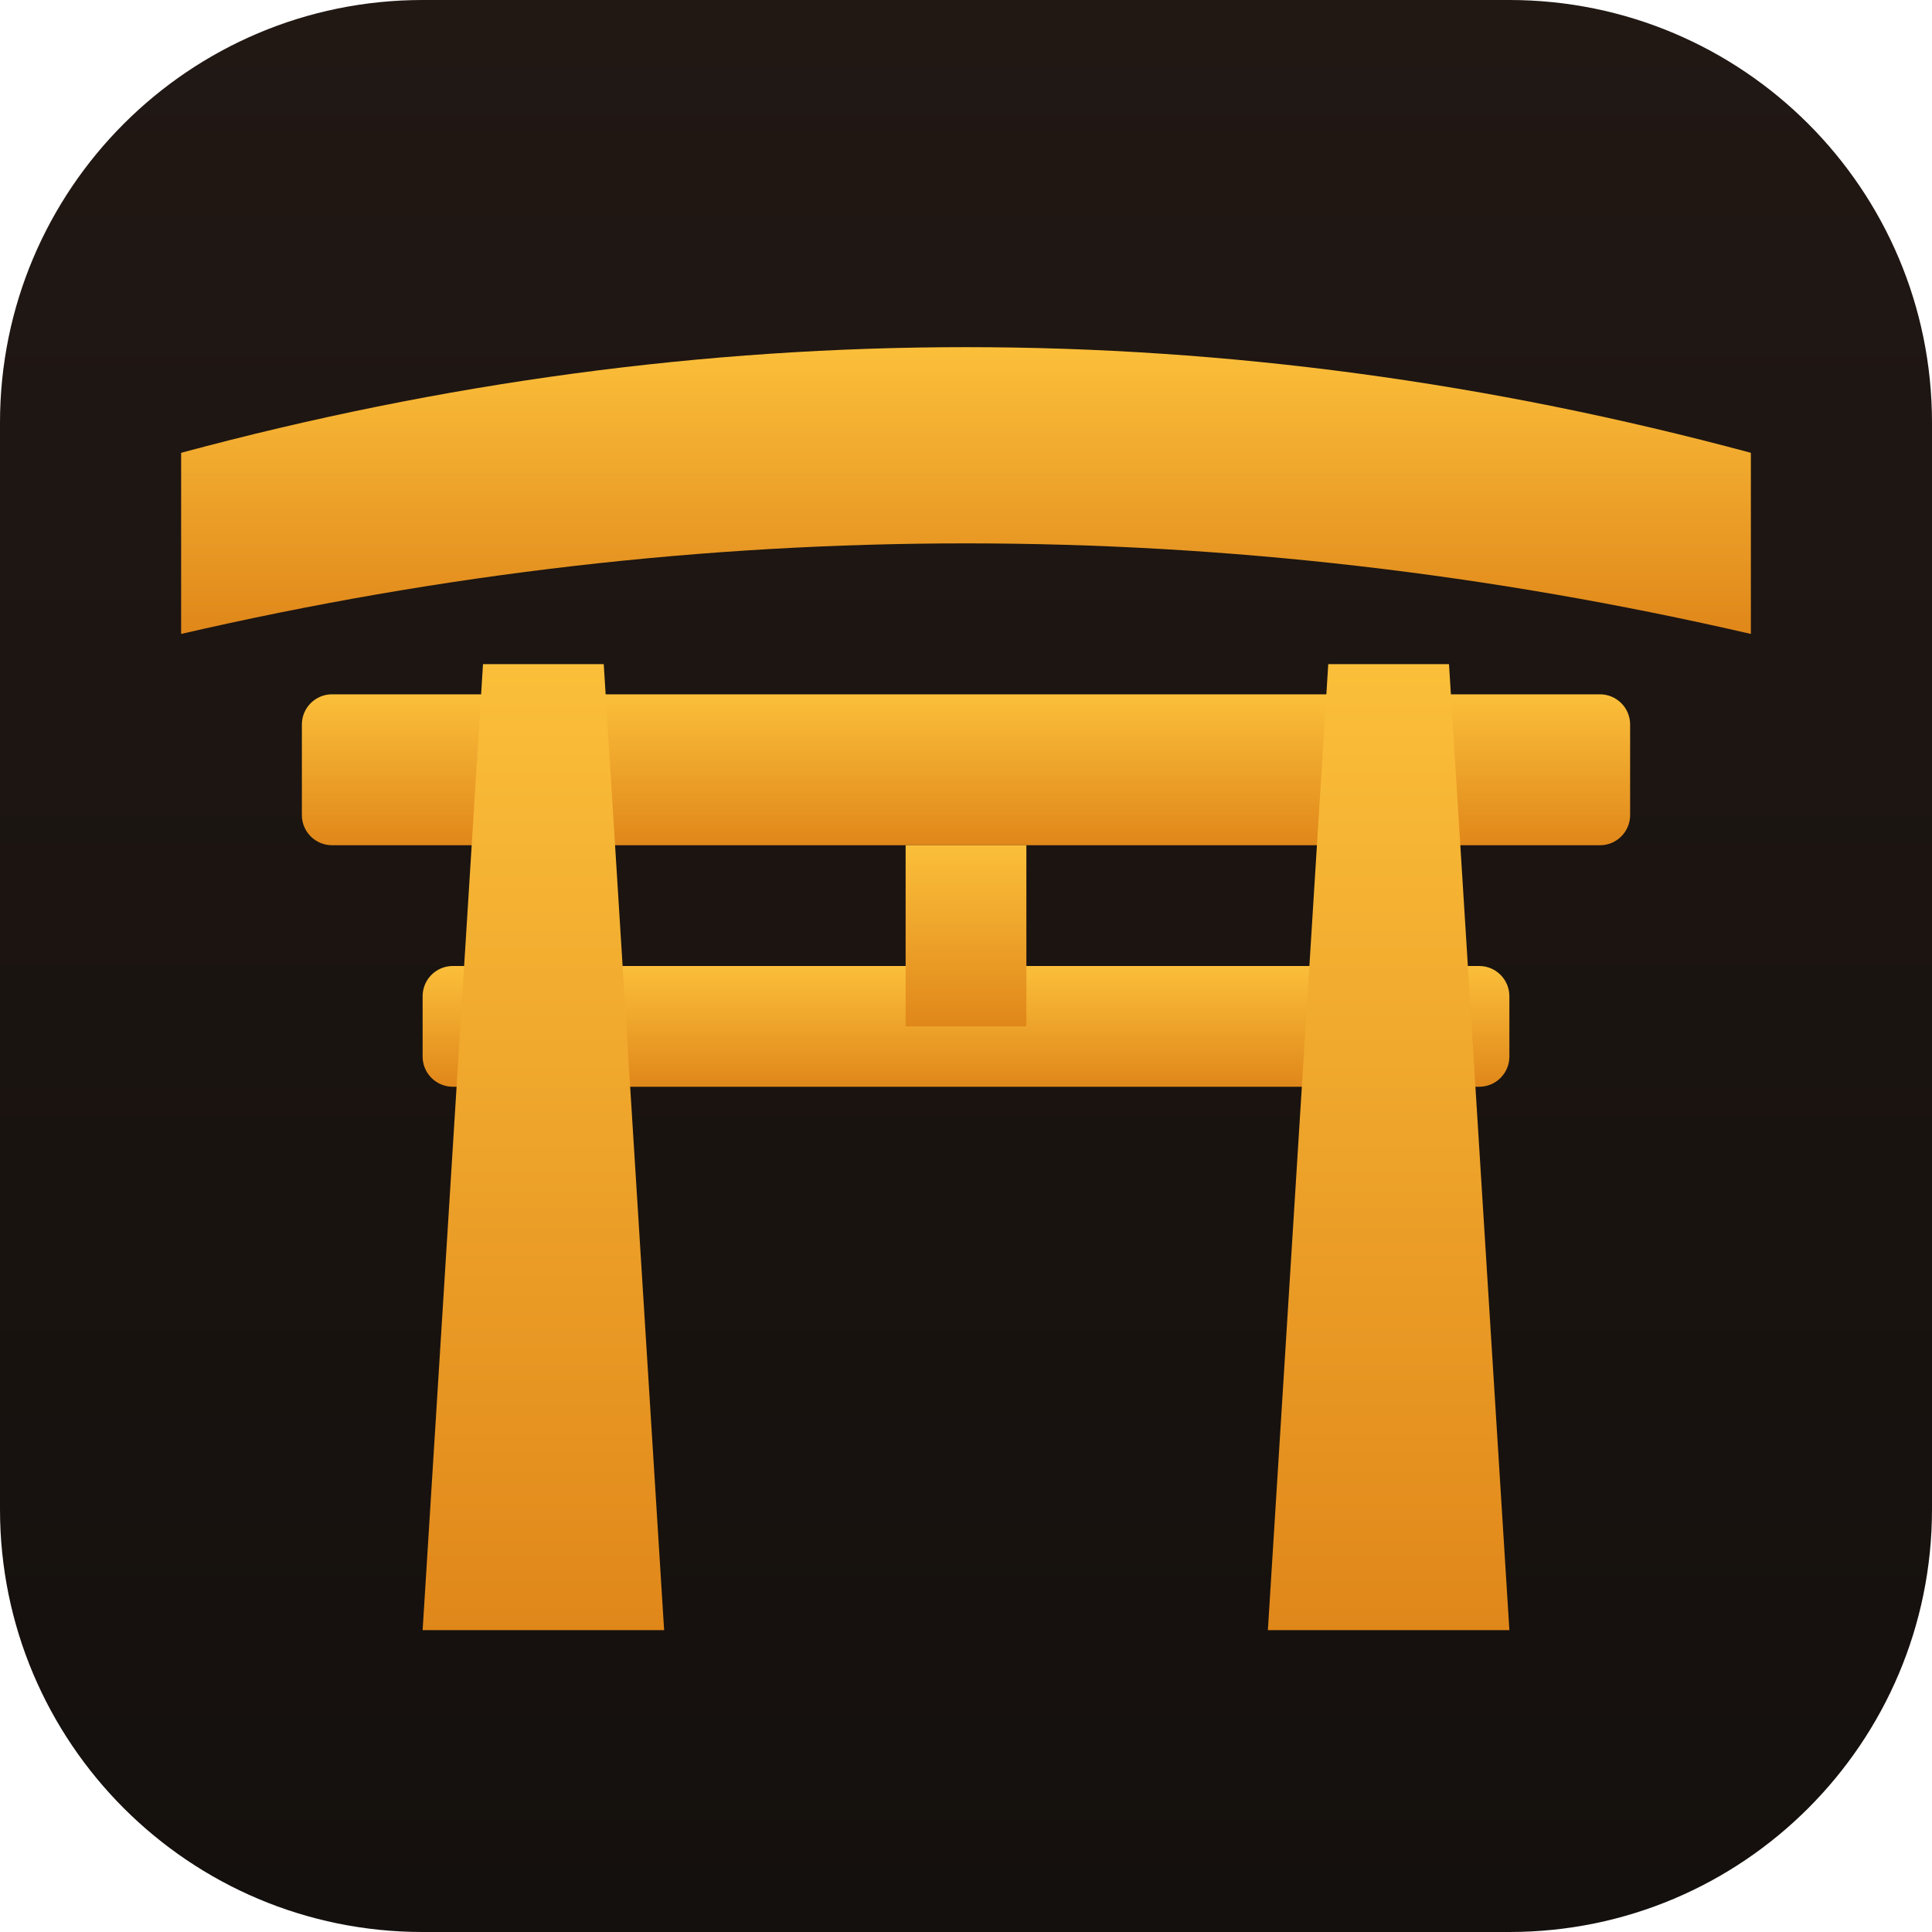
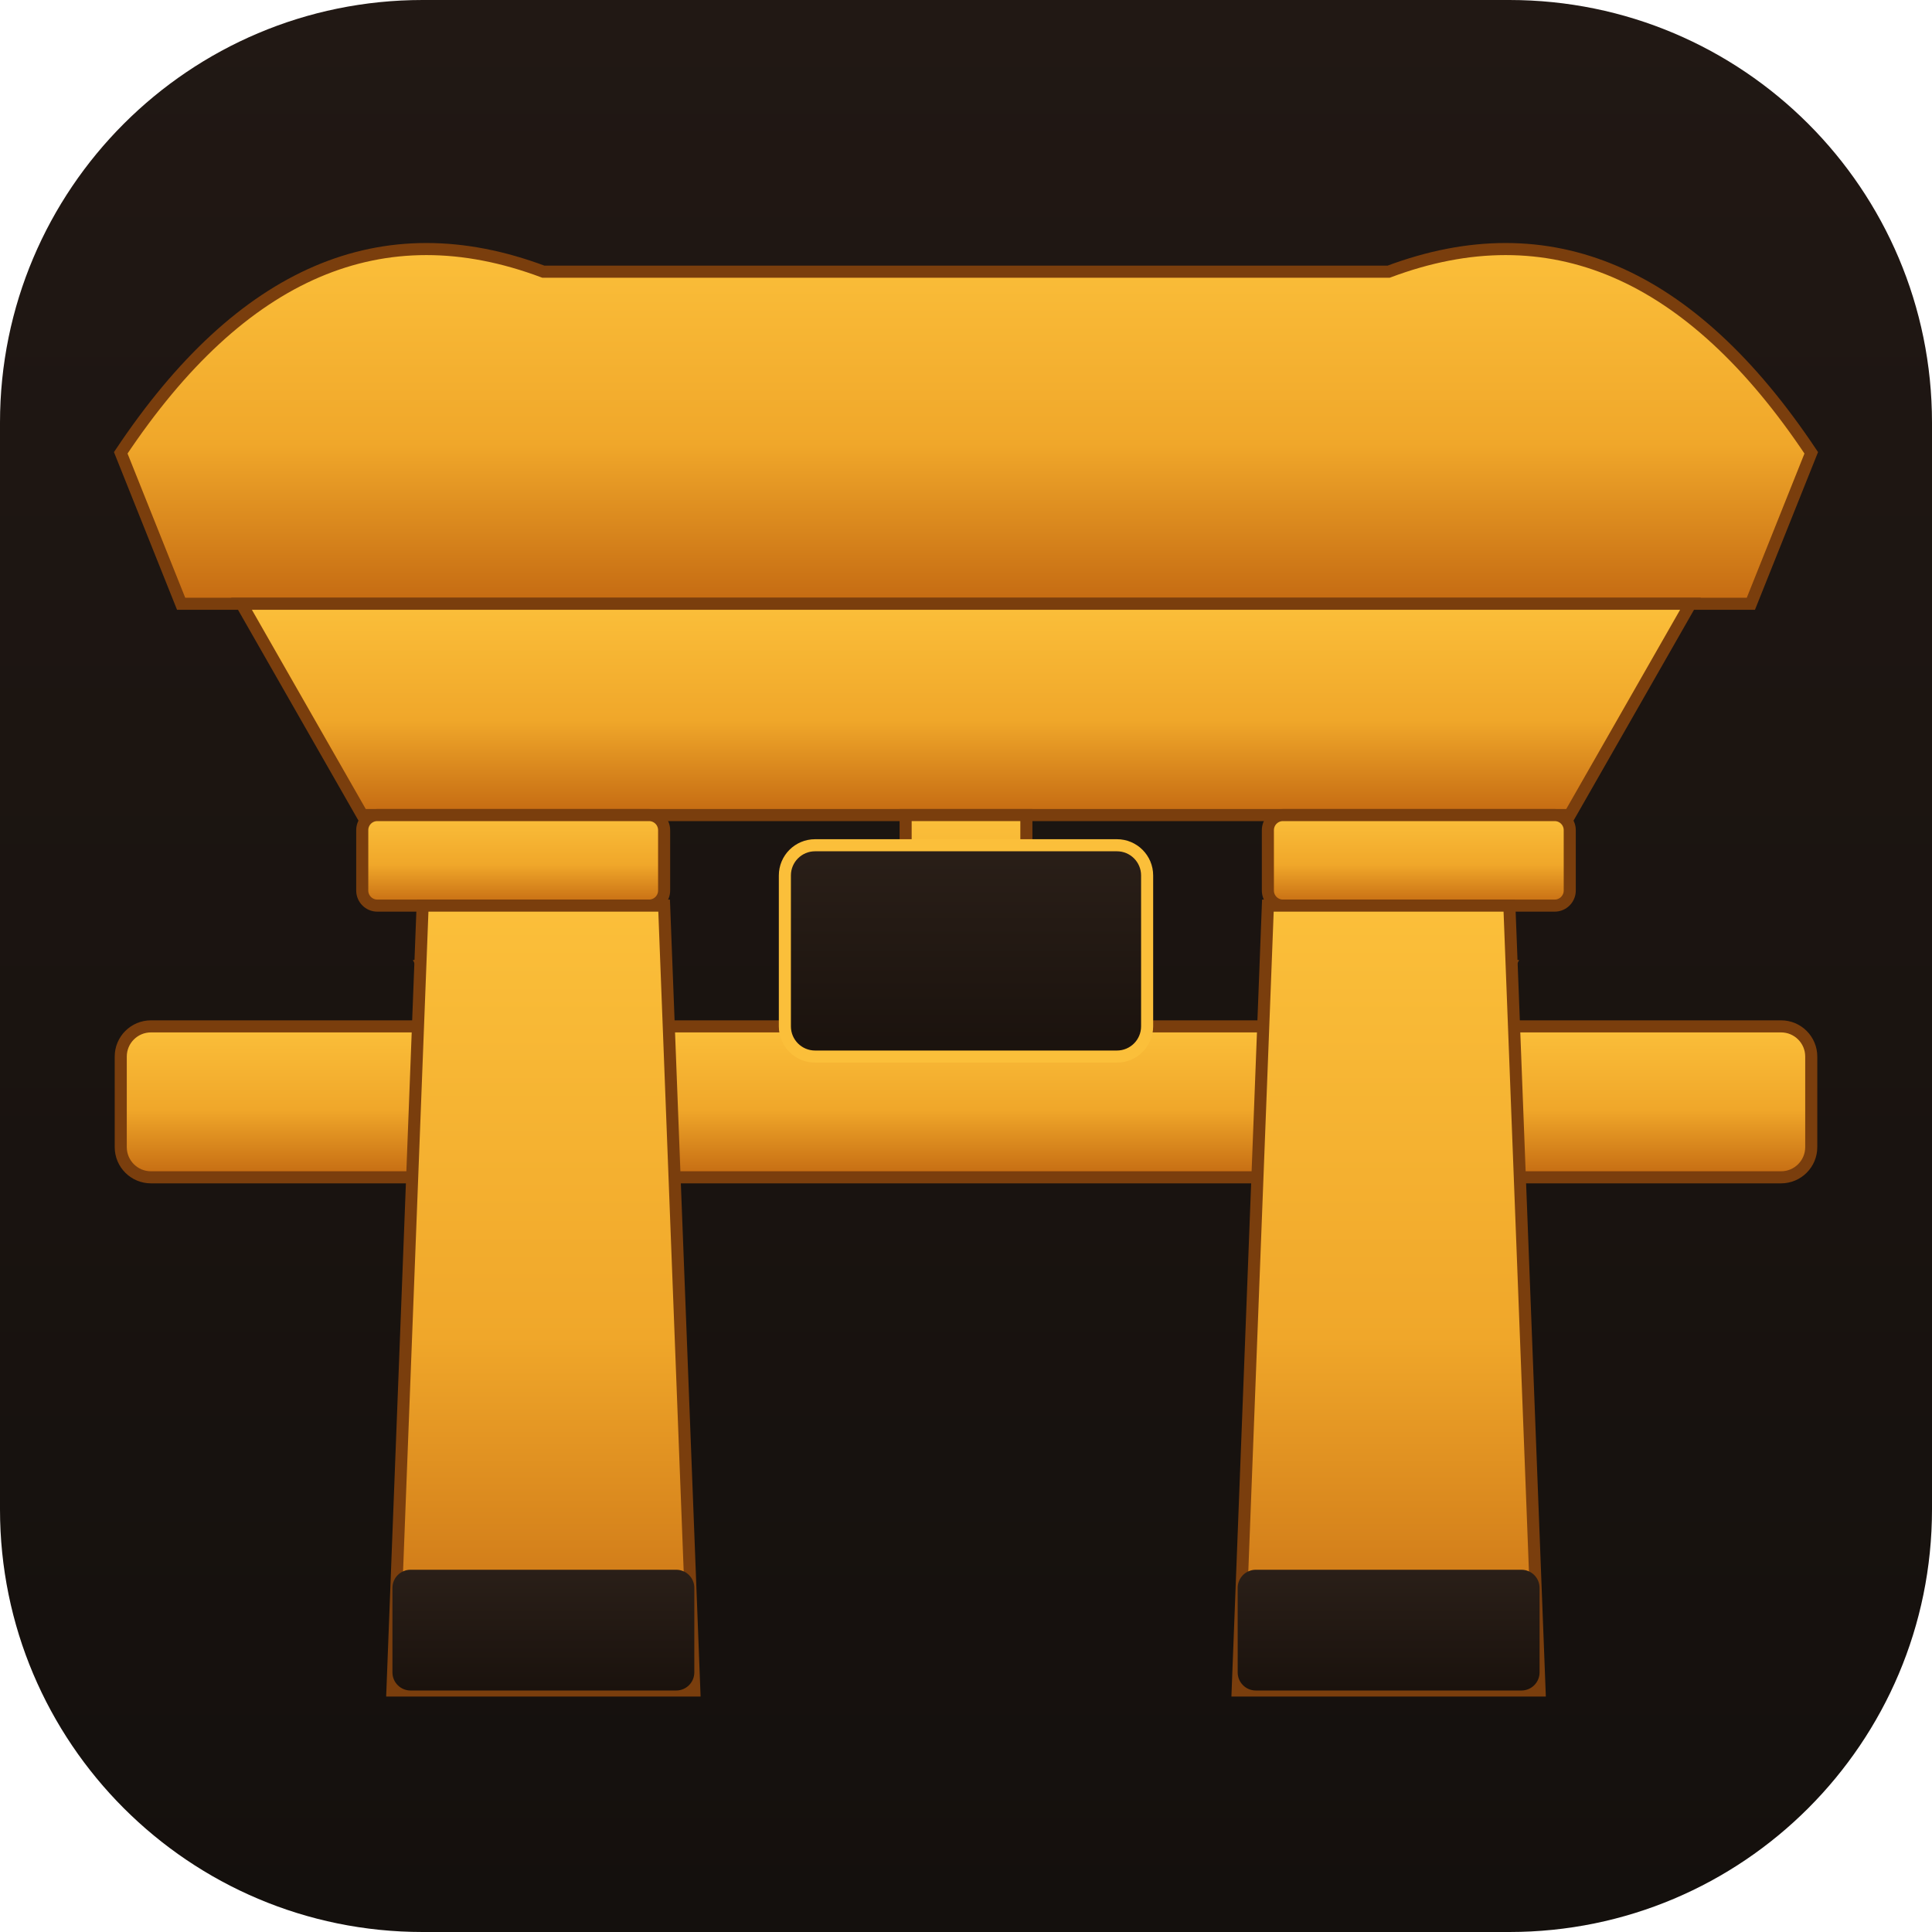
<svg xmlns="http://www.w3.org/2000/svg" viewBox="0 0 64 64" role="img" aria-label="Continuum torii">
  <defs>
    <linearGradient id="bg" x1="0" y1="0" x2="0" y2="1">
      <stop offset="0" stop-color="#211814" />
      <stop offset="1" stop-color="#14100d" />
    </linearGradient>
    <linearGradient id="amber" x1="0" y1="0" x2="0" y2="1">
      <stop offset="0" stop-color="#fbbf3a" />
-       <stop offset="1" stop-color="#e0871a" />
+       <stop offset="0.55" stop-color="#f0a72a" />
+       <stop offset="1" stop-color="#c46a12" />
+     </linearGradient>
+     <linearGradient id="plaque" x1="0" y1="0" x2="0" y2="1">
+       <stop offset="0" stop-color="#2a1f18" />
+       <stop offset="1" stop-color="#1a120d" />
    </linearGradient>
  </defs>
  <rect x="0" y="0" width="64" height="64" rx="14" ry="14" fill="url(#bg)" />
-   <g fill="url(#amber)">
-     <path d="M6 15 Q32 8 58 15 L58 21 Q32 15 6 21 Z" />
-     <rect x="10" y="23" width="44" height="5" rx="1" />
-     <rect x="14" y="32" width="36" height="4" rx="1" />
-     <path d="M16 22 L20 22 L22 54 L14 54 Z" />
-     <path d="M44 22 L48 22 L50 54 L42 54 Z" />
-     <rect x="30" y="28" width="4" height="6" />
+   <g fill="url(#amber)" stroke="#7a3e0d" stroke-width="0.4">
+     <path d="M4 15 Q10 6 18 9 L46 9 Q54 6 60 15 L58 20 L6 20 Z" />
+     <path d="M8 20 L56 20 L52 27 L12 27 Z" />
+     <rect x="12" y="27" width="10" height="3" rx="0.5" />
+     <rect x="42" y="27" width="10" height="3" rx="0.5" />
+     <rect x="4" y="34" width="56" height="5" rx="1" />
+     <path d="M14 32 L20 32 L19 34 L15 34 Z" />
+     <path d="M44 32 L50 32 L49 34 L45 34 Z" />
+     <path d="M15 39 L19 39 L20 41 L14 41 Z" />
+     <path d="M45 39 L49 39 L50 41 L44 41 Z" />
+     <rect x="30" y="27" width="4" height="8" />
+     <path d="M14 30 L22 30 L23 56 L13 56 Z" />
+     <path d="M42 30 L50 30 L51 56 L41 56 Z" />
  </g>
+   <rect x="26" y="28" width="12" height="7" rx="1" fill="url(#plaque)" stroke="#fbbf3a" stroke-width="0.4" />
+   <rect x="13" y="52" width="10" height="4" rx="0.6" fill="url(#plaque)" />
+   <rect x="41" y="52" width="10" height="4" rx="0.6" fill="url(#plaque)" />
</svg>
